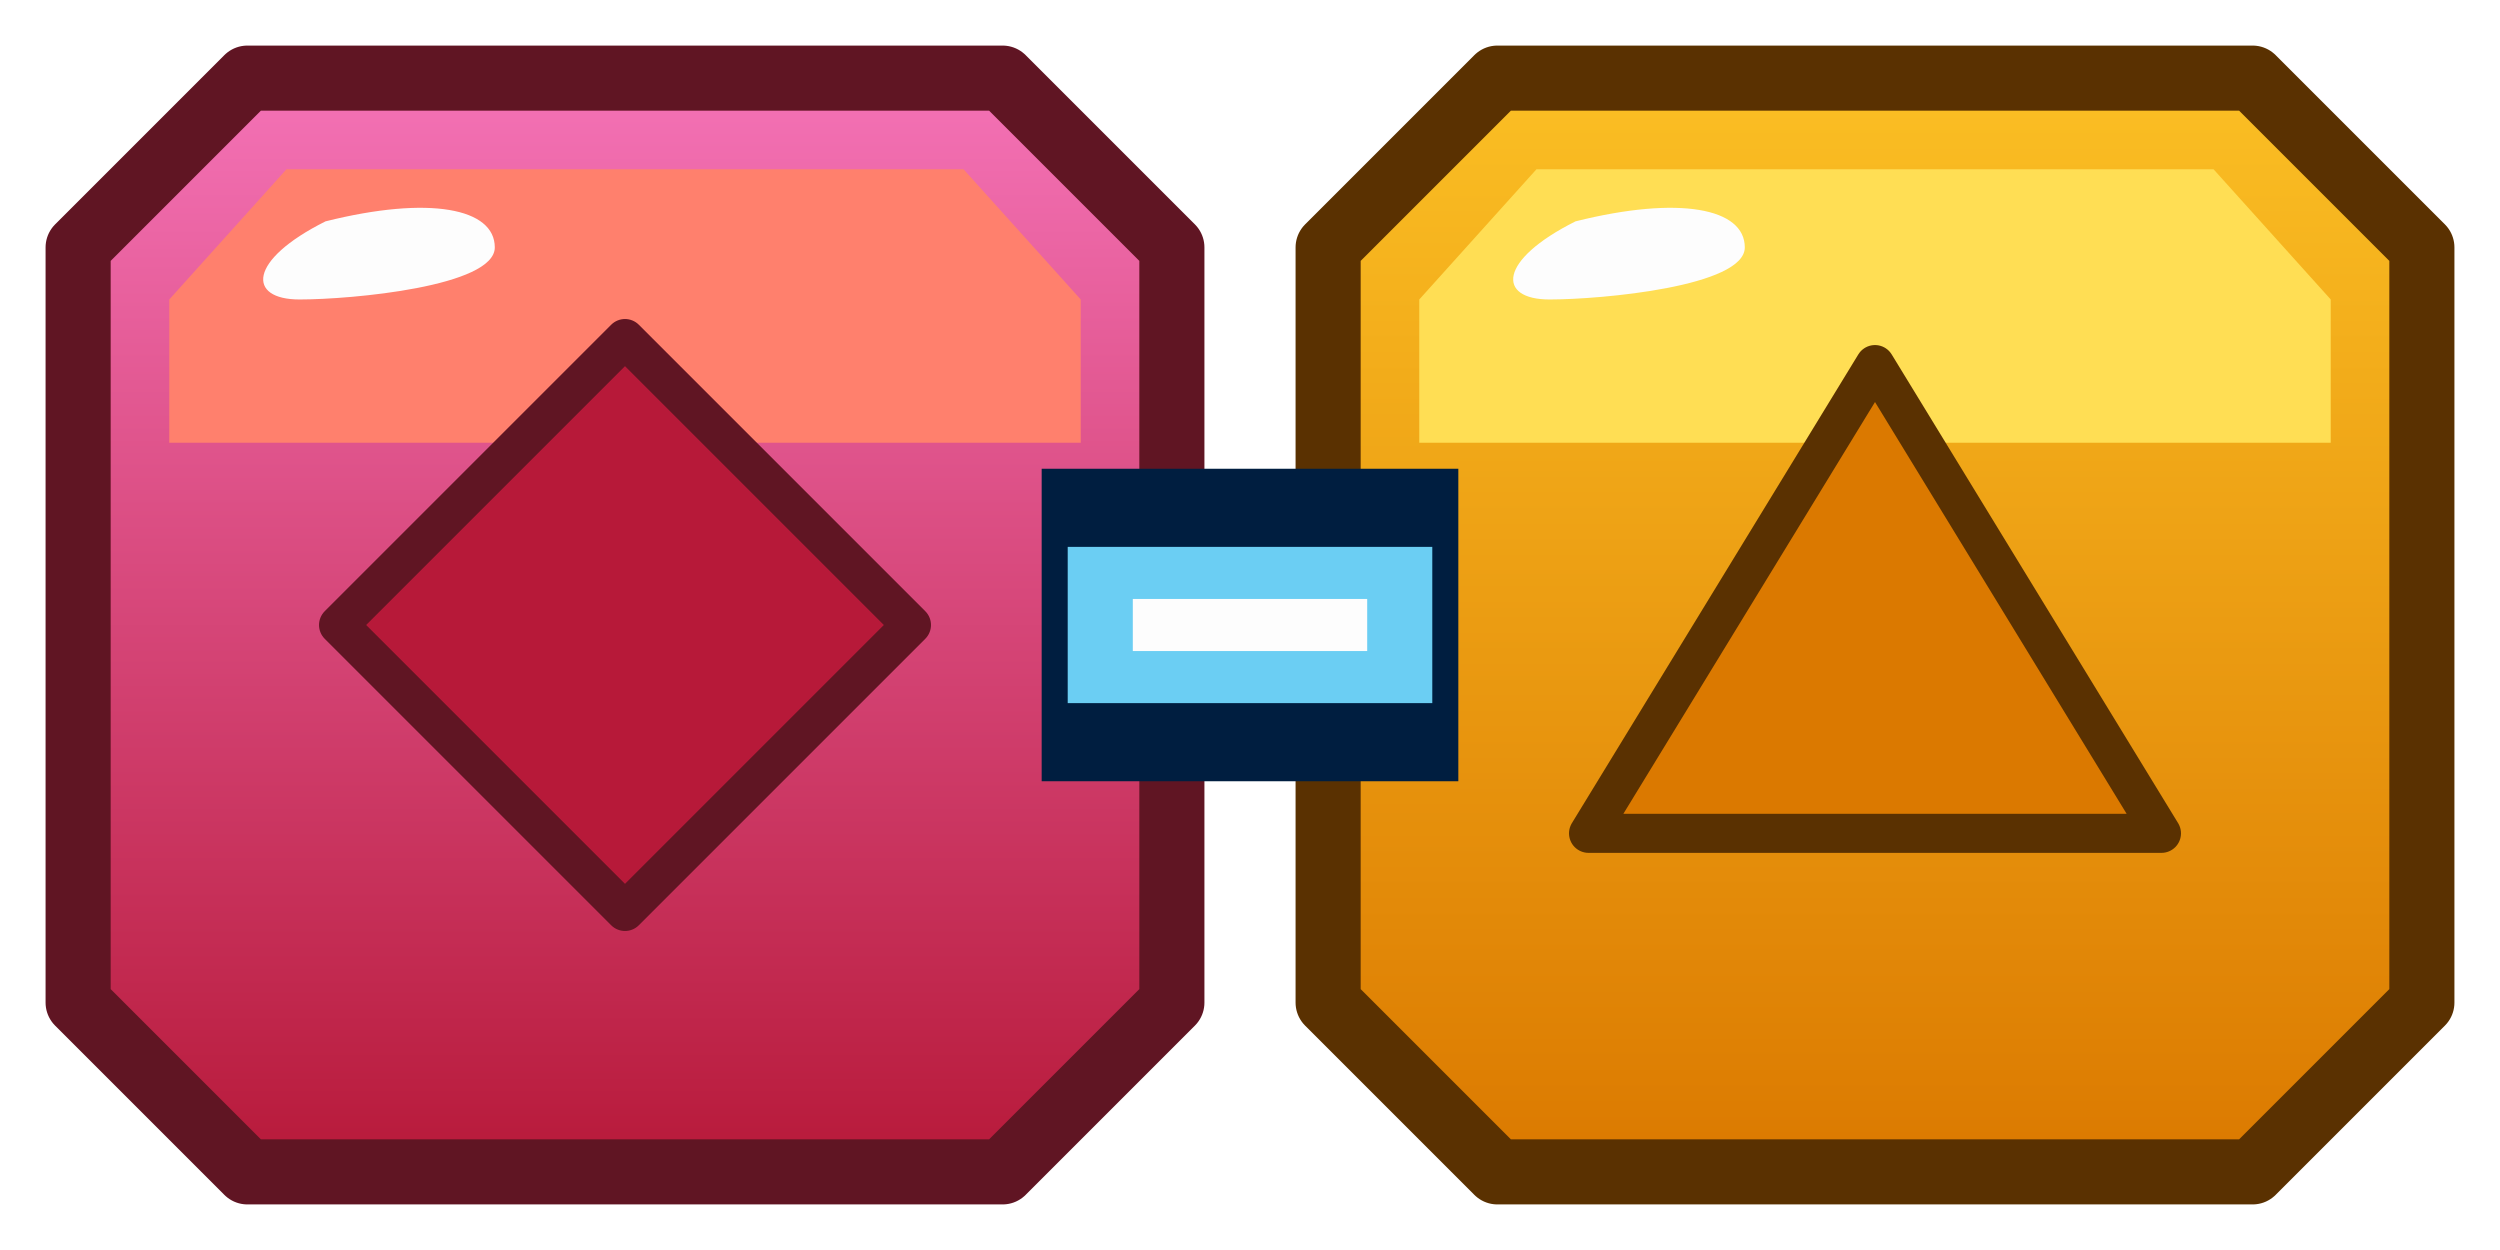
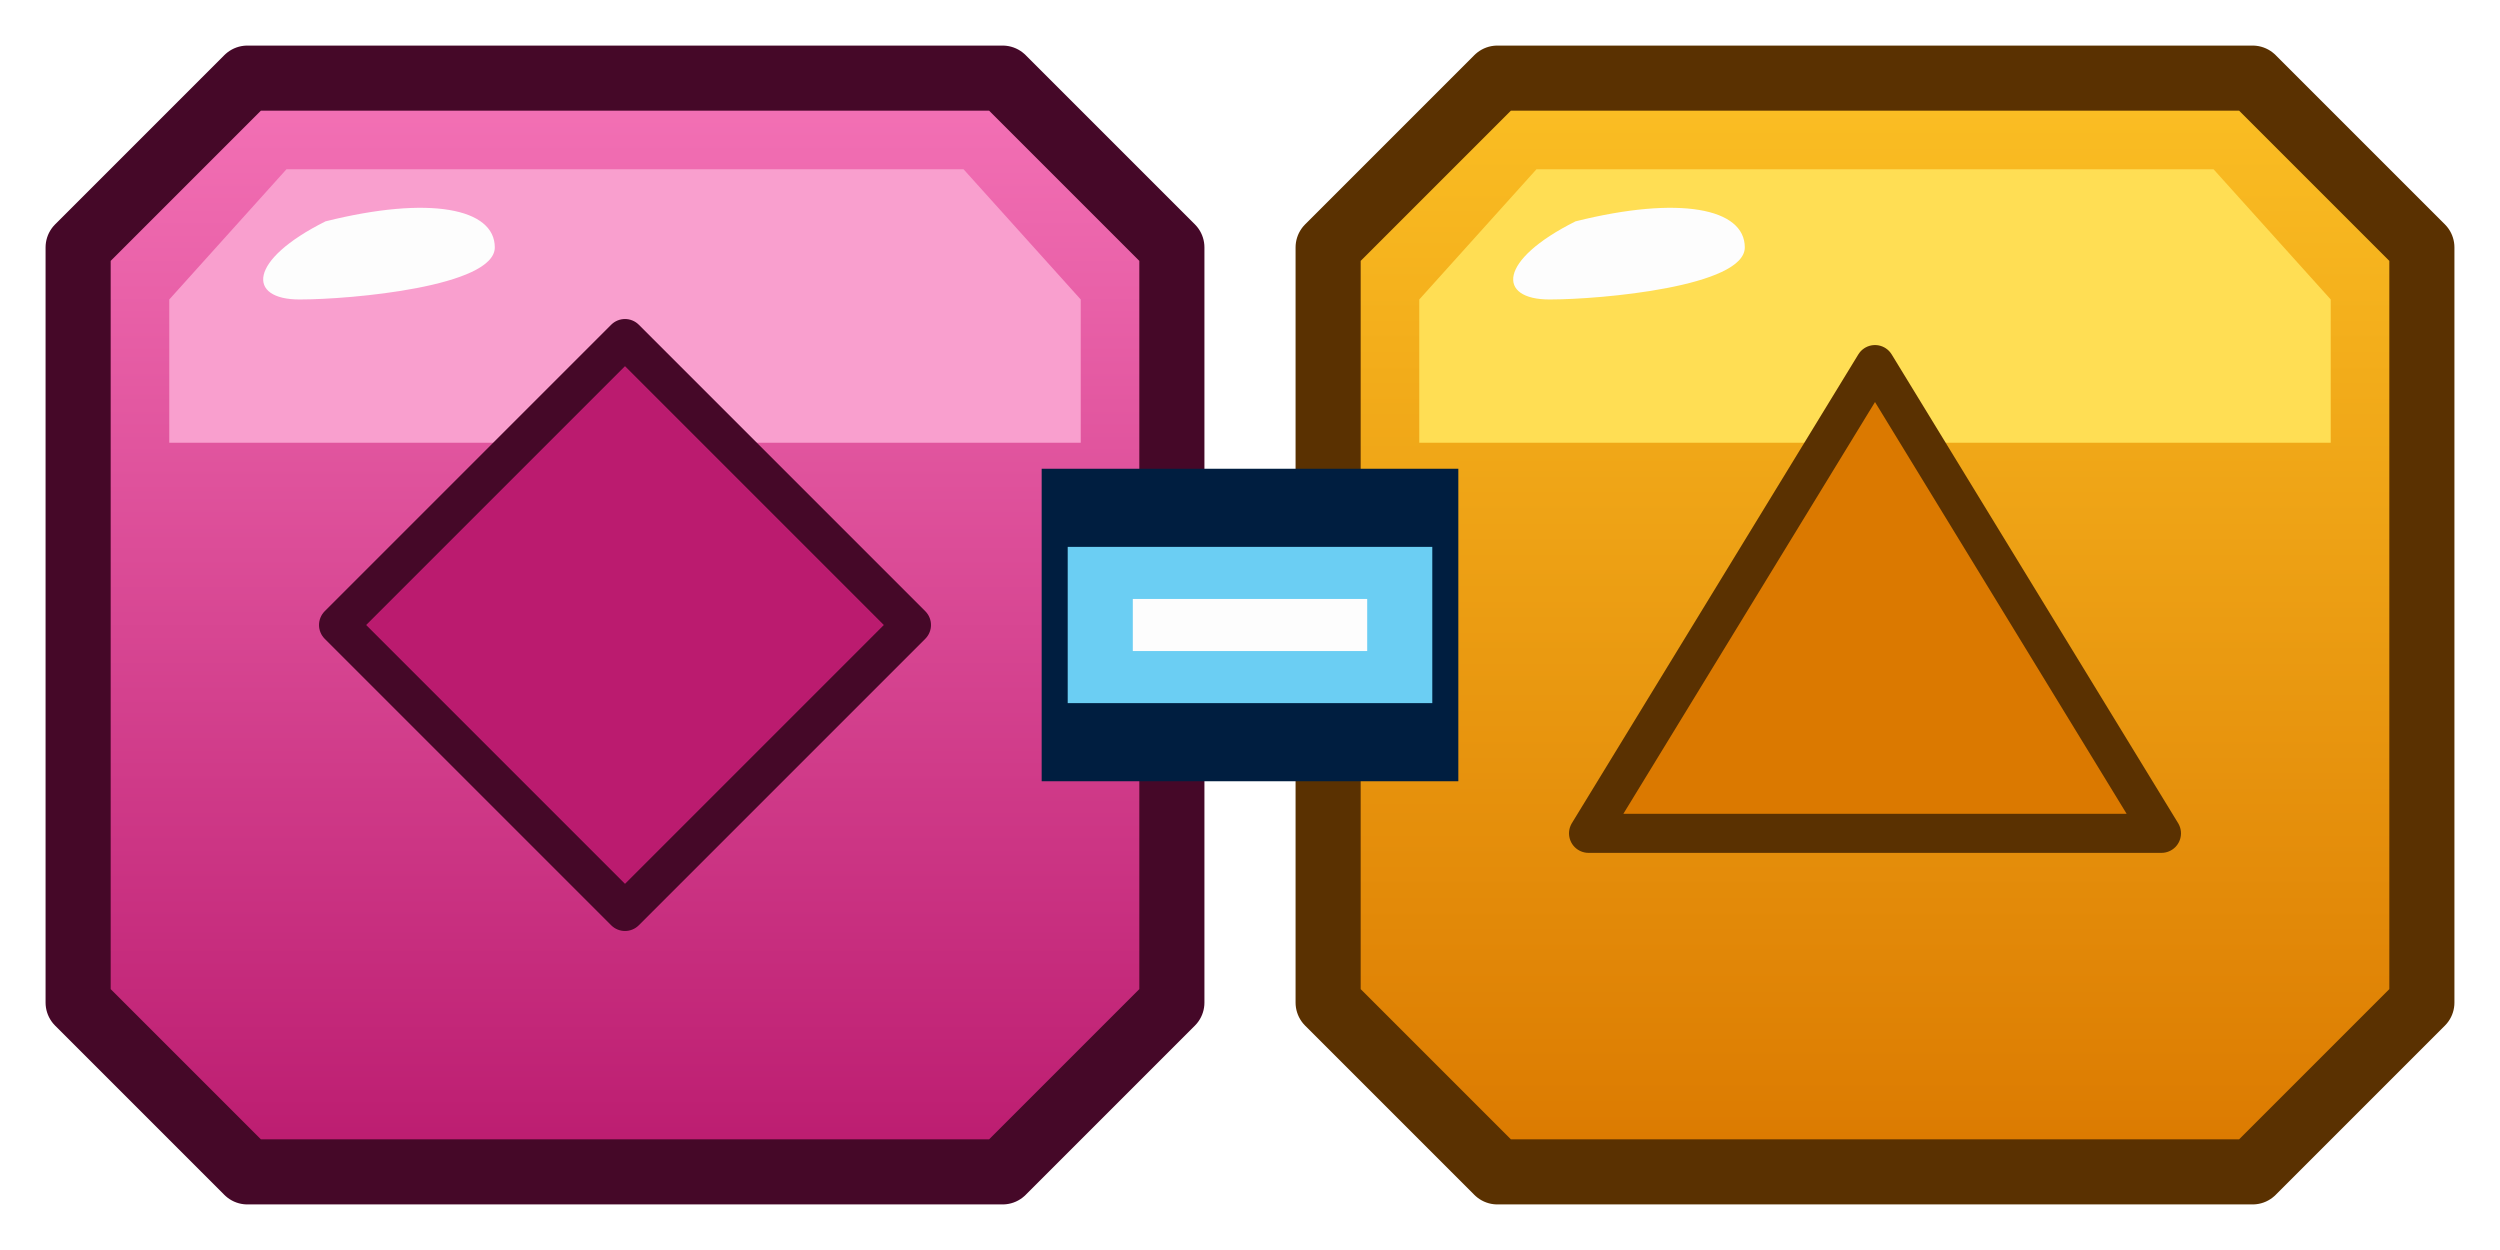
<svg xmlns="http://www.w3.org/2000/svg" viewBox="0 0 192 96">
  <g transform="translate(0 0)">
    <defs>
      <linearGradient id="volume-magenta" x2="0" y2="1">
        <stop stop-color="#F472B6" />
-         <stop offset="1" stop-color="#B71939" />
+         <stop offset="1" stop-color="#BB1B6F" />
      </linearGradient>
    </defs>
-     <polygon points="19,6 77,6 90,19 90,77 77,90 19,90 6,77 6,19" fill="url(#volume-magenta)" stroke="#601523" stroke-width="5" stroke-linejoin="round" />
-     <path d="M22 13H74L83 23V34H13V23Z" fill="#FF806D" />
-     <polygon points="48,26 70,48 48,70 26,48" fill="#B71939" stroke="#601523" stroke-width="3" stroke-linejoin="round" />
+     <polygon points="19,6 77,6 90,19 90,77 77,90 19,90 6,77 6,19" fill="url(#volume-magenta)" stroke="#450828" stroke-width="5" stroke-linejoin="round" />
+     <path d="M22 13H74L83 23V34H13V23Z" fill="#F99FCE" />
+     <polygon points="48,26 70,48 48,70 26,48" fill="#BB1B6F" stroke="#450828" stroke-width="3" stroke-linejoin="round" />
    <path d="M25 17c8-2 13-1 13 2s-11 4-15 4-4-3 2-6z" fill="#FDFDFD" />
  </g>
  <g transform="translate(96 0)">
    <defs>
      <linearGradient id="volume-ambre" x2="0" y2="1">
        <stop stop-color="#FBBF24" />
        <stop offset="1" stop-color="#DB7900" />
      </linearGradient>
    </defs>
    <polygon points="19,6 77,6 90,19 90,77 77,90 19,90 6,77 6,19" fill="url(#volume-ambre)" stroke="#5A3101" stroke-width="5" stroke-linejoin="round" />
    <path d="M22 13H74L83 23V34H13V23Z" fill="#FFDE54" />
    <polygon points="48,28 70,64 26,64" fill="#DB7900" stroke="#5A3101" stroke-width="3" stroke-linejoin="round" />
    <path d="M25 17c8-2 13-1 13 2s-11 4-15 4-4-3 2-6z" fill="#FDFDFD" />
  </g>
  <path d="M80 36h32v24H80Z" fill="#001E40" />
  <path d="M82 42h28v12H82Z" fill="#6BCEF3" />
  <path d="M87 46h18v4H87Z" fill="#FDFDFD" />
</svg>
